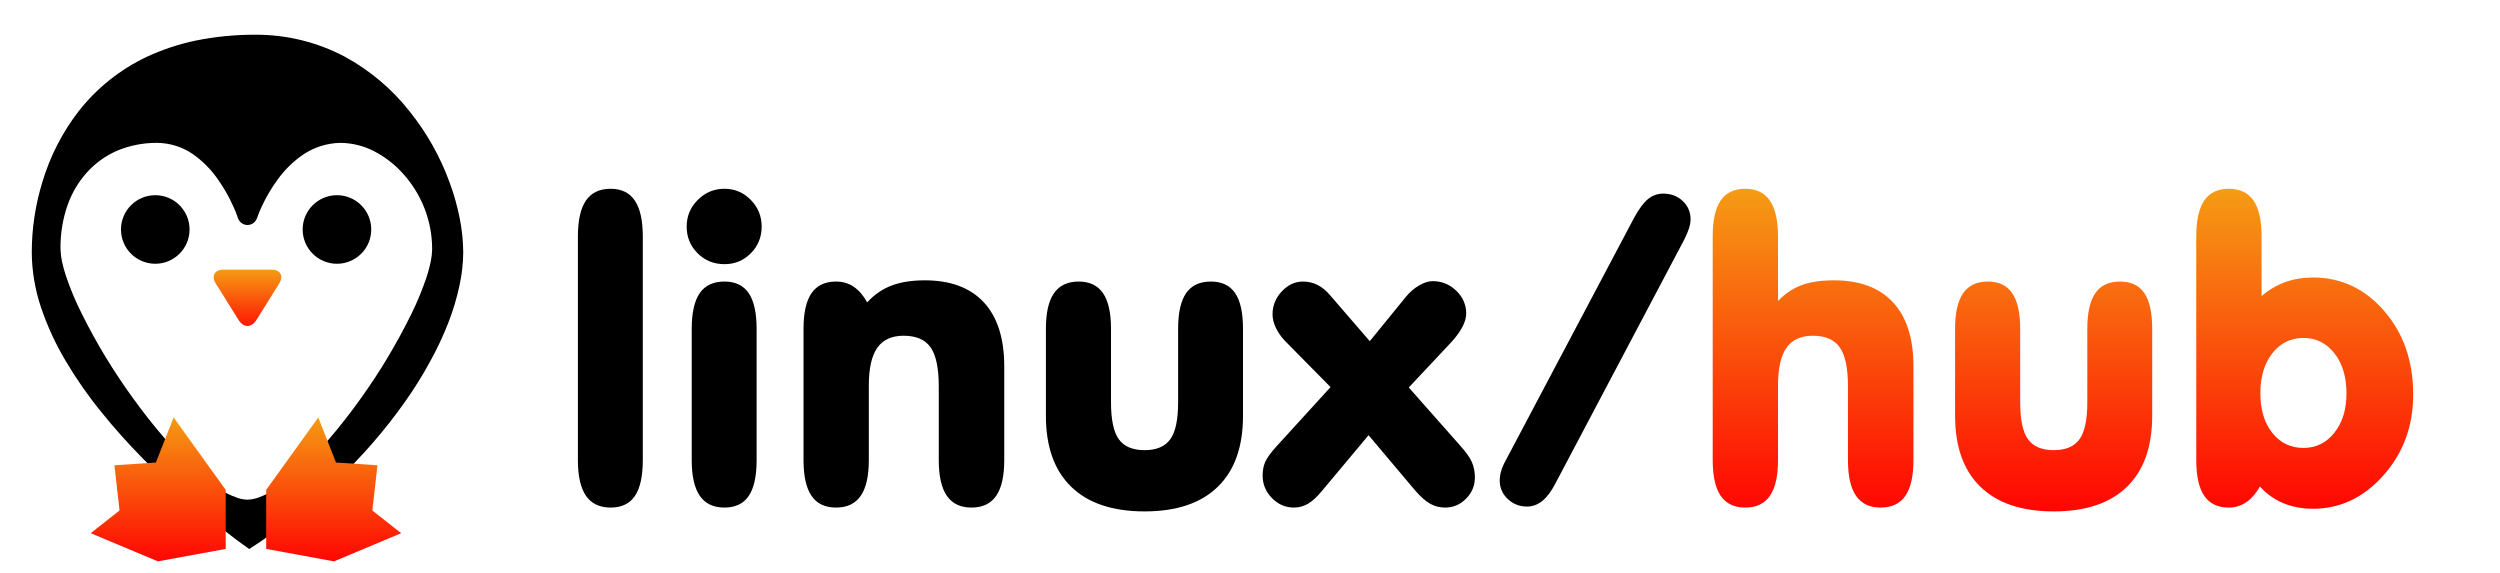
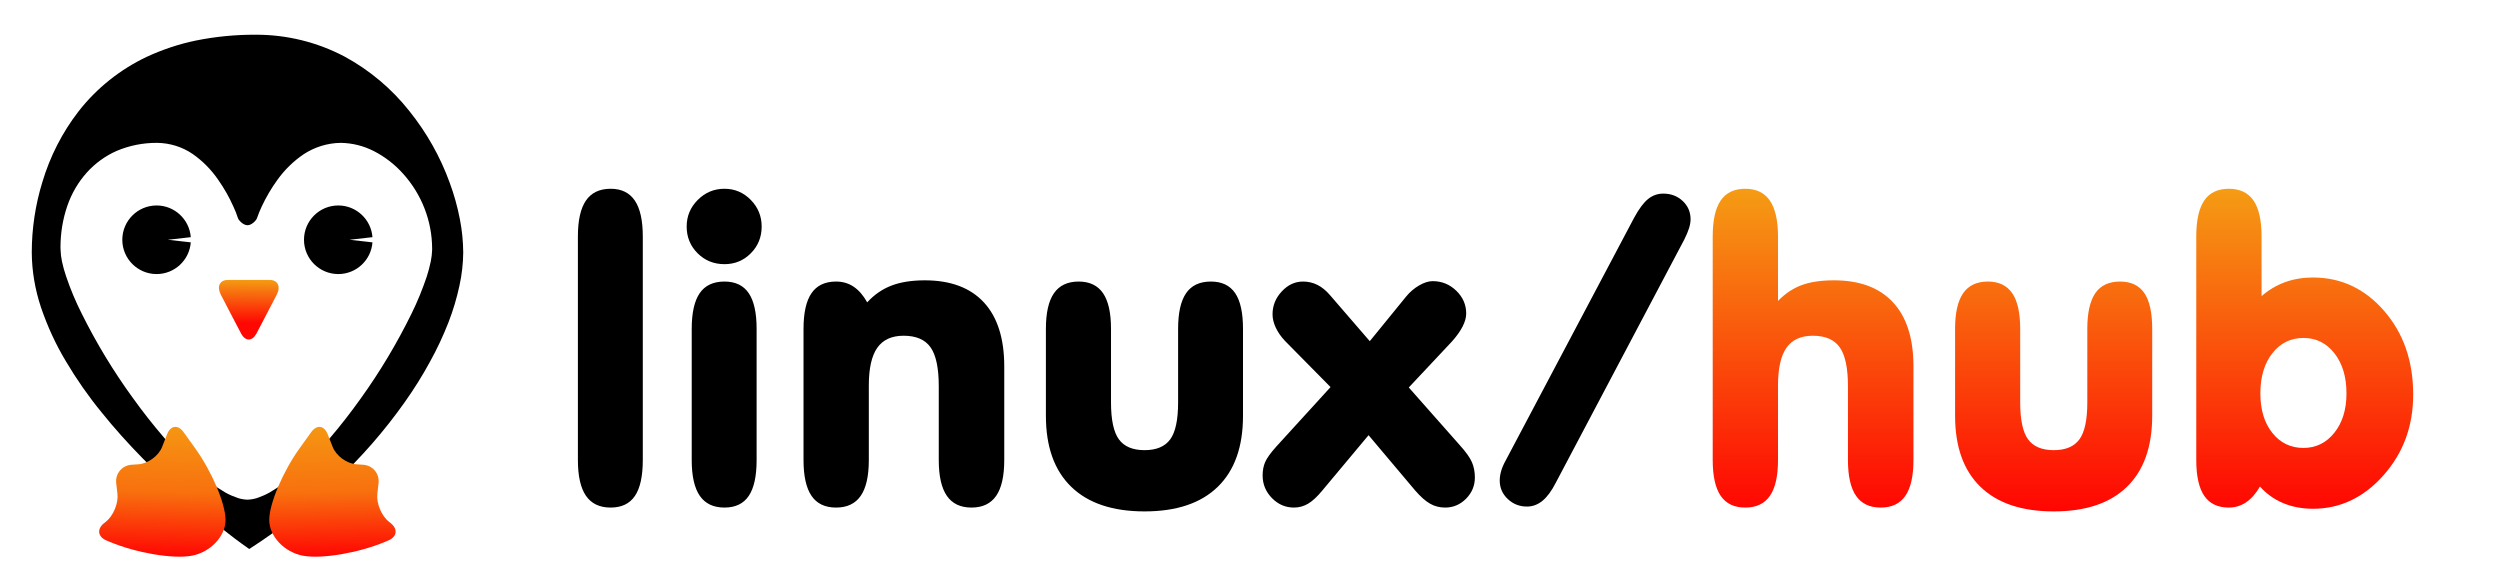
<svg xmlns="http://www.w3.org/2000/svg" style="isolation:isolate" viewBox="0 0 144 33" width="144pt" height="33pt">
  <defs>
-     <clipPath id="_clipPath_bNV2K1WJpV3sDfpmXWkmqU5LzFa1Y9yX">
+     <clipPath id="_clipPath_BE5l3eEuFONLFUWBThj4cuTDSp9uukBG">
      <rect width="144" height="33" />
    </clipPath>
  </defs>
-   <g clip-path="url(#_clipPath_bNV2K1WJpV3sDfpmXWkmqU5LzFa1Y9yX)">
-     <clipPath id="_clipPath_quBNebHqYr20wodVGQfYYqwx1B4jzhU0">
-       <rect x="1" y="1" width="144" height="33.333" transform="matrix(1,0,0,1,0,0)" fill="rgb(255,255,255)" />
-     </clipPath>
-     <g clip-path="url(#_clipPath_quBNebHqYr20wodVGQfYYqwx1B4jzhU0)">
+   <g clip-path="url(#_clipPath_BE5l3eEuFONLFUWBThj4cuTDSp9uukBG)">
+     <g>
+       <path d=" M 33.287 26.499 L 33.287 13.62 L 33.287 13.62 Q 33.287 12.223 33.753 11.548 L 33.753 11.548 L 33.753 11.548 Q 34.219 10.873 35.174 10.873 L 35.174 10.873 L 35.174 10.873 Q 36.105 10.873 36.566 11.554 L 36.566 11.554 L 36.566 11.554 Q 37.025 12.235 37.025 13.62 L 37.025 13.62 L 37.025 26.499 L 37.025 26.499 Q 37.025 27.896 36.571 28.566 L 36.571 28.566 L 36.571 28.566 Q 36.117 29.236 35.174 29.236 L 35.174 29.236 L 35.174 29.236 Q 34.219 29.236 33.753 28.56 L 33.753 28.56 L 33.753 28.56 Q 33.287 27.885 33.287 26.499 L 33.287 26.499 L 33.287 26.499 Z  M 39.552 13.05 L 39.552 13.05 L 39.552 13.05 Q 39.552 12.153 40.193 11.513 L 40.193 11.513 L 40.193 11.513 Q 40.833 10.873 41.73 10.873 L 41.73 10.873 L 41.73 10.873 Q 42.615 10.873 43.243 11.513 L 43.243 11.513 L 43.243 11.513 Q 43.872 12.153 43.872 13.05 L 43.872 13.05 L 43.872 13.05 Q 43.872 13.958 43.249 14.587 L 43.249 14.587 L 43.249 14.587 Q 42.626 15.216 41.73 15.216 L 41.73 15.216 L 41.73 15.216 Q 40.81 15.216 40.181 14.587 L 40.181 14.587 L 40.181 14.587 Q 39.552 13.958 39.552 13.05 Z  M 43.581 18.942 L 43.581 26.499 L 43.581 26.499 Q 43.581 27.896 43.127 28.566 L 43.127 28.566 L 43.127 28.566 Q 42.673 29.236 41.73 29.236 L 41.73 29.236 L 41.73 29.236 Q 40.775 29.236 40.309 28.56 L 40.309 28.56 L 40.309 28.56 Q 39.843 27.885 39.843 26.499 L 39.843 26.499 L 39.843 18.942 L 39.843 18.942 Q 39.843 17.556 40.303 16.887 L 40.303 16.887 L 40.303 16.887 Q 40.763 16.217 41.73 16.217 L 41.73 16.217 L 41.73 16.217 Q 42.673 16.217 43.127 16.887 L 43.127 16.887 L 43.127 16.887 Q 43.581 17.556 43.581 18.942 L 43.581 18.942 L 43.581 18.942 Z  M 46.283 26.499 L 46.283 26.499 L 46.283 18.942 L 46.283 18.942 Q 46.283 17.556 46.743 16.887 L 46.743 16.887 L 46.743 16.887 Q 47.203 16.217 48.157 16.217 L 48.157 16.217 L 48.157 16.217 Q 48.728 16.217 49.17 16.514 L 49.17 16.514 L 49.17 16.514 Q 49.613 16.811 49.951 17.416 L 49.951 17.416 L 49.951 17.416 Q 50.556 16.753 51.348 16.45 L 51.348 16.45 L 51.348 16.45 Q 52.14 16.147 53.269 16.147 L 53.269 16.147 L 53.269 16.147 Q 55.493 16.147 56.67 17.416 L 56.67 17.416 L 56.67 17.416 Q 57.845 18.686 57.845 21.108 L 57.845 21.108 L 57.845 26.499 L 57.845 26.499 Q 57.845 27.885 57.38 28.56 L 57.38 28.56 L 57.38 28.56 Q 56.914 29.236 55.959 29.236 L 55.959 29.236 L 55.959 29.236 Q 55.004 29.236 54.539 28.56 L 54.539 28.56 L 54.539 28.56 Q 54.073 27.885 54.073 26.499 L 54.073 26.499 L 54.073 22.249 L 54.073 22.249 Q 54.073 20.677 53.601 20.008 L 53.601 20.008 L 53.601 20.008 Q 53.13 19.338 52.047 19.338 L 52.047 19.338 L 52.047 19.338 Q 51.022 19.338 50.533 20.03 L 50.533 20.03 L 50.533 20.03 Q 50.044 20.724 50.044 22.203 L 50.044 22.203 L 50.044 26.499 L 50.044 26.499 Q 50.044 27.885 49.578 28.56 L 49.578 28.56 L 49.578 28.56 Q 49.112 29.236 48.157 29.236 L 48.157 29.236 L 48.157 29.236 Q 47.203 29.236 46.743 28.56 L 46.743 28.56 L 46.743 28.56 Q 46.283 27.885 46.283 26.499 Z  M 60.244 23.949 L 60.244 23.949 L 60.244 18.942 L 60.244 18.942 Q 60.244 17.556 60.71 16.887 L 60.71 16.887 L 60.71 16.887 Q 61.176 16.217 62.131 16.217 L 62.131 16.217 L 62.131 16.217 Q 63.074 16.217 63.534 16.887 L 63.534 16.887 L 63.534 16.887 Q 63.994 17.556 63.994 18.942 L 63.994 18.942 L 63.994 23.18 L 63.994 23.18 Q 63.994 24.683 64.448 25.306 L 64.448 25.306 L 64.448 25.306 Q 64.902 25.929 65.927 25.929 L 65.927 25.929 L 65.927 25.929 Q 66.951 25.929 67.405 25.306 L 67.405 25.306 L 67.405 25.306 Q 67.859 24.683 67.859 23.18 L 67.859 23.18 L 67.859 18.942 L 67.859 18.942 Q 67.859 17.556 68.32 16.887 L 68.32 16.887 L 68.32 16.887 Q 68.779 16.217 69.746 16.217 L 69.746 16.217 L 69.746 16.217 Q 70.689 16.217 71.143 16.881 L 71.143 16.881 L 71.143 16.881 Q 71.597 17.545 71.597 18.942 L 71.597 18.942 L 71.597 23.949 L 71.597 23.949 Q 71.597 26.627 70.142 28.042 L 70.142 28.042 L 70.142 28.042 Q 68.686 29.457 65.927 29.457 L 65.927 29.457 L 65.927 29.457 Q 63.167 29.457 61.706 28.042 L 61.706 28.042 L 61.706 28.042 Q 60.244 26.627 60.244 23.949 Z  M 81.518 28.257 L 78.829 25.067 L 76.162 28.257 L 76.162 28.257 Q 75.731 28.782 75.353 29.009 L 75.353 29.009 L 75.353 29.009 Q 74.974 29.236 74.532 29.236 L 74.532 29.236 L 74.532 29.236 Q 73.798 29.236 73.263 28.688 L 73.263 28.688 L 73.263 28.688 Q 72.727 28.141 72.727 27.384 L 72.727 27.384 L 72.727 27.384 Q 72.727 26.953 72.873 26.616 L 72.873 26.616 L 72.873 26.616 Q 73.018 26.278 73.507 25.731 L 73.507 25.731 L 76.64 22.296 L 74.008 19.629 L 74.008 19.629 Q 73.67 19.268 73.484 18.872 L 73.484 18.872 L 73.484 18.872 Q 73.298 18.476 73.298 18.104 L 73.298 18.104 L 73.298 18.104 Q 73.298 17.358 73.828 16.788 L 73.828 16.788 L 73.828 16.788 Q 74.357 16.217 75.056 16.217 L 75.056 16.217 L 75.056 16.217 Q 75.498 16.217 75.883 16.409 L 75.883 16.409 L 75.883 16.409 Q 76.267 16.601 76.616 17.009 L 76.616 17.009 L 78.899 19.652 L 80.995 17.079 L 80.995 17.079 Q 81.321 16.683 81.745 16.439 L 81.745 16.439 L 81.745 16.439 Q 82.17 16.194 82.52 16.194 L 82.52 16.194 L 82.52 16.194 Q 83.312 16.194 83.882 16.747 L 83.882 16.747 L 83.882 16.747 Q 84.453 17.3 84.453 18.057 L 84.453 18.057 L 84.453 18.057 Q 84.453 18.406 84.243 18.814 L 84.243 18.814 L 84.243 18.814 Q 84.034 19.222 83.626 19.676 L 83.626 19.676 L 81.146 22.319 L 84.08 25.638 L 84.08 25.638 Q 84.616 26.231 84.785 26.627 L 84.785 26.627 L 84.785 26.627 Q 84.953 27.023 84.953 27.501 L 84.953 27.501 L 84.953 27.501 Q 84.953 28.211 84.447 28.723 L 84.447 28.723 L 84.447 28.723 Q 83.94 29.236 83.242 29.236 L 83.242 29.236 L 83.242 29.236 Q 82.764 29.236 82.375 29.014 L 82.375 29.014 L 82.375 29.014 Q 81.984 28.793 81.518 28.257 L 81.518 28.257 L 81.518 28.257 Z " fill="rgb(0,0,0)" />
+       <linearGradient id="_lgradient_20" x1="0.5" y1="0" x2="0.5" y2="1" gradientTransform="matrix(40.348,0,0,18.584,98.652,10.873)" gradientUnits="userSpaceOnUse">
+         <stop offset="0%" stop-opacity="1" style="stop-color:rgb(245,156,20)" />
+         <stop offset="100%" stop-opacity="1" style="stop-color:rgb(255,5,2)" />
+         <stop offset="100%" stop-opacity="1" style="stop-color:rgb(0,0,0)" />
+       </linearGradient>
+       <path d=" M 102.413 13.62 L 102.413 17.335 L 102.413 17.335 Q 103.019 16.706 103.764 16.427 L 103.764 16.427 L 103.764 16.427 Q 104.509 16.147 105.638 16.147 L 105.638 16.147 L 105.638 16.147 Q 107.863 16.147 109.039 17.416 L 109.039 17.416 L 109.039 17.416 Q 110.215 18.686 110.215 21.108 L 110.215 21.108 L 110.215 26.499 L 110.215 26.499 Q 110.215 27.885 109.749 28.56 L 109.749 28.56 L 109.749 28.56 Q 109.283 29.236 108.329 29.236 L 108.329 29.236 L 108.329 29.236 Q 107.374 29.236 106.908 28.56 L 106.908 28.56 L 106.908 28.56 Q 106.442 27.885 106.442 26.499 L 106.442 26.499 L 106.442 22.249 L 106.442 22.249 Q 106.442 20.677 105.97 20.008 L 105.97 20.008 L 105.97 20.008 Q 105.499 19.338 104.416 19.338 L 104.416 19.338 L 104.416 19.338 Q 103.392 19.338 102.902 20.03 L 102.902 20.03 L 102.902 20.03 Q 102.413 20.724 102.413 22.203 L 102.413 22.203 L 102.413 26.499 L 102.413 26.499 Q 102.413 27.885 101.947 28.56 L 101.947 28.56 L 101.947 28.56 Q 101.482 29.236 100.527 29.236 L 100.527 29.236 L 100.527 29.236 Q 99.572 29.236 99.112 28.56 L 99.112 28.56 L 99.112 28.56 Q 98.652 27.885 98.652 26.499 L 98.652 26.499 L 98.652 13.62 L 98.652 13.62 Q 98.652 12.223 99.112 11.548 L 99.112 11.548 L 99.112 11.548 Q 99.572 10.873 100.527 10.873 L 100.527 10.873 L 100.527 10.873 Q 101.482 10.873 101.947 11.559 L 101.947 11.559 L 101.947 11.559 Q 102.413 12.247 102.413 13.62 L 102.413 13.62 L 102.413 13.62 Z  M 112.613 23.949 L 112.613 23.949 L 112.613 18.942 L 112.613 18.942 Q 112.613 17.556 113.079 16.887 L 113.079 16.887 L 113.079 16.887 Q 113.545 16.217 114.5 16.217 L 114.5 16.217 L 114.5 16.217 Q 115.443 16.217 115.903 16.887 L 115.903 16.887 L 115.903 16.887 Q 116.363 17.556 116.363 18.942 L 116.363 18.942 L 116.363 23.18 L 116.363 23.18 Q 116.363 24.683 116.817 25.306 L 116.817 25.306 L 116.817 25.306 Q 117.271 25.929 118.296 25.929 L 118.296 25.929 L 118.296 25.929 Q 119.321 25.929 119.775 25.306 L 119.775 25.306 L 119.775 25.306 Q 120.229 24.683 120.229 23.18 L 120.229 23.18 L 120.229 18.942 L 120.229 18.942 Q 120.229 17.556 120.689 16.887 L 120.689 16.887 L 120.689 16.887 Q 121.149 16.217 122.115 16.217 L 122.115 16.217 L 122.115 16.217 Q 123.059 16.217 123.513 16.881 L 123.513 16.881 L 123.513 16.881 Q 123.967 17.545 123.967 18.942 L 123.967 18.942 L 123.967 23.949 L 123.967 23.949 Q 123.967 26.627 122.511 28.042 L 122.511 28.042 L 122.511 28.042 Q 121.056 29.457 118.296 29.457 L 118.296 29.457 L 118.296 29.457 Q 115.536 29.457 114.075 28.042 L 114.075 28.042 L 114.075 28.042 Q 112.613 26.627 112.613 23.949 Z  M 130.197 22.657 L 130.197 22.657 L 130.197 22.657 Q 130.197 24.077 130.889 24.939 L 130.889 24.939 L 130.889 24.939 Q 131.582 25.801 132.677 25.801 L 132.677 25.801 L 132.677 25.801 Q 133.76 25.801 134.458 24.927 L 134.458 24.927 L 134.458 24.927 Q 135.157 24.054 135.157 22.657 L 135.157 22.657 L 135.157 22.657 Q 135.157 21.236 134.464 20.351 L 134.464 20.351 L 134.464 20.351 Q 133.772 19.466 132.677 19.466 L 132.677 19.466 L 132.677 19.466 Q 131.582 19.466 130.889 20.345 L 130.889 20.345 L 130.889 20.345 Q 130.197 21.224 130.197 22.657 Z  M 130.266 13.62 L 130.266 17.056 L 130.266 17.056 Q 130.884 16.52 131.623 16.252 L 131.623 16.252 L 131.623 16.252 Q 132.363 15.984 133.224 15.984 L 133.224 15.984 L 133.224 15.984 Q 135.658 15.984 137.329 17.911 L 137.329 17.911 L 137.329 17.911 Q 139 19.839 139 22.726 L 139 22.726 L 139 22.726 Q 139 25.451 137.288 27.378 L 137.288 27.378 L 137.288 27.378 Q 135.576 29.305 133.224 29.305 L 133.224 29.305 L 133.224 29.305 Q 132.293 29.305 131.512 28.98 L 131.512 28.98 L 131.512 28.98 Q 130.732 28.653 130.173 28.025 L 130.173 28.025 L 130.173 28.025 Q 129.824 28.63 129.376 28.933 L 129.376 28.933 L 129.376 28.933 Q 128.928 29.236 128.38 29.236 L 128.38 29.236 L 128.38 29.236 Q 127.425 29.236 126.965 28.56 L 126.965 28.56 L 126.965 28.56 Q 126.505 27.885 126.505 26.499 L 126.505 26.499 L 126.505 13.62 L 126.505 13.62 Q 126.505 12.223 126.965 11.548 L 126.965 11.548 L 126.965 11.548 Q 127.425 10.873 128.38 10.873 L 128.38 10.873 L 128.38 10.873 Q 129.335 10.873 129.801 11.548 L 129.801 11.548 L 129.801 11.548 Q 130.266 12.223 130.266 13.62 L 130.266 13.62 L 130.266 13.62 Z " fill="url(#_lgradient_20)" />
+       <path d=" M 97.016 13.795 L 89.621 27.791 L 89.621 27.791 Q 89.261 28.502 88.853 28.84 L 88.853 28.84 L 88.853 28.84 Q 88.446 29.178 87.956 29.178 L 87.956 29.178 L 87.956 29.178 Q 87.304 29.178 86.845 28.741 L 86.845 28.741 L 86.845 28.741 Q 86.384 28.304 86.384 27.675 L 86.384 27.675 L 86.384 27.675 Q 86.384 27.419 86.466 27.134 L 86.466 27.134 L 86.466 27.134 Q 86.547 26.849 86.722 26.534 L 86.722 26.534 L 94.128 12.538 L 94.128 12.538 Q 94.547 11.769 94.931 11.461 L 94.931 11.461 L 94.931 11.461 Q 95.316 11.152 95.805 11.152 L 95.805 11.152 L 95.805 11.152 Q 96.469 11.152 96.923 11.577 L 96.923 11.577 L 96.923 11.577 Q 97.377 12.002 97.377 12.631 L 97.377 12.631 L 97.377 12.631 Q 97.377 12.864 97.289 13.143 L 97.289 13.143 L 97.289 13.143 Q 97.202 13.422 97.016 13.795 L 97.016 13.795 L 97.016 13.795 Z " fill="rgb(0,0,0)" />
+     </g>
+     <g>
+       <path d=" M 14.724 2 C 16.51 1.994 18.266 2.425 19.845 3.257 C 21.297 4.044 22.572 5.118 23.594 6.415 C 24.581 7.649 25.362 9.033 25.901 10.52 C 26.154 11.203 26.349 11.903 26.487 12.615 C 26.613 13.246 26.676 13.895 26.682 14.544 C 26.676 15.187 26.602 15.83 26.464 16.456 C 26.309 17.179 26.096 17.891 25.827 18.58 C 25.523 19.355 25.172 20.107 24.77 20.83 C 24.334 21.634 23.852 22.403 23.324 23.149 C 22.152 24.809 20.815 26.341 19.334 27.73 C 17.801 29.177 16.13 30.48 14.357 31.623 C 13.771 31.215 13.209 30.79 12.652 30.343 C 11.09 29.12 9.603 27.799 8.203 26.387 C 7.376 25.543 6.584 24.665 5.843 23.741 C 5.086 22.816 4.402 21.835 3.794 20.807 C 3.203 19.825 2.726 18.78 2.358 17.696 C 2.02 16.679 1.836 15.617 1.83 14.544 C 1.83 13.166 2.037 11.8 2.439 10.491 C 2.881 9.01 3.587 7.626 4.529 6.409 C 5.574 5.072 6.922 3.998 8.461 3.269 C 9.357 2.856 10.298 2.54 11.263 2.339 C 12.399 2.109 13.559 1.994 14.724 2 Z  M 13.708 12.569 C 13.748 12.684 14.001 12.971 14.253 12.973 C 14.506 12.974 14.759 12.69 14.799 12.575 C 14.879 12.345 14.971 12.115 15.074 11.897 C 15.327 11.358 15.625 10.847 15.975 10.365 C 16.389 9.785 16.9 9.285 17.491 8.884 C 18.123 8.47 18.858 8.241 19.615 8.229 L 19.638 8.229 C 20.299 8.241 20.941 8.401 21.527 8.7 C 22.17 9.027 22.744 9.475 23.226 10.014 C 24.288 11.197 24.885 12.724 24.891 14.314 L 24.891 14.395 C 24.885 14.619 24.856 14.848 24.811 15.066 C 24.748 15.359 24.673 15.652 24.581 15.933 C 24.334 16.662 24.047 17.374 23.708 18.057 C 22.87 19.768 21.894 21.398 20.786 22.943 C 20.224 23.729 19.632 24.499 19.001 25.233 C 18.438 25.899 17.836 26.53 17.193 27.122 C 16.688 27.598 16.13 28.018 15.528 28.368 C 15.304 28.494 15.063 28.597 14.816 28.683 C 14.638 28.741 14.449 28.775 14.253 28.781 C 14.064 28.775 13.869 28.741 13.691 28.683 C 13.444 28.597 13.203 28.494 12.979 28.368 C 12.371 28.012 11.808 27.598 11.297 27.116 C 10.648 26.525 10.034 25.899 9.465 25.227 C 8.834 24.493 8.231 23.729 7.663 22.937 C 6.538 21.393 5.55 19.762 4.701 18.052 C 4.356 17.369 4.058 16.657 3.811 15.927 C 3.713 15.646 3.633 15.353 3.57 15.061 C 3.524 14.843 3.495 14.619 3.489 14.395 L 3.484 14.246 C 3.484 13.425 3.616 12.609 3.886 11.835 C 4.127 11.14 4.506 10.491 4.999 9.94 C 5.481 9.406 6.073 8.975 6.727 8.689 C 7.462 8.379 8.249 8.224 9.041 8.229 C 9.047 8.229 9.047 8.229 9.047 8.229 L 9.064 8.229 C 9.793 8.241 10.499 8.459 11.102 8.872 C 11.676 9.274 12.169 9.774 12.566 10.353 C 12.904 10.835 13.197 11.346 13.438 11.886 C 13.542 12.11 13.634 12.334 13.708 12.569 Z " fill-rule="evenodd" fill="rgb(0,0,0)" />
+       <linearGradient id="_lgradient_21" x1="0.5" y1="0" x2="0.495" y2="0.733" gradientTransform="matrix(3.437,0,0,3.431,12.611,16.125)" gradientUnits="userSpaceOnUse">
+         <stop offset="0%" stop-opacity="1" style="stop-color:rgb(245,155,19)" />
+         <stop offset="98.261%" stop-opacity="1" style="stop-color:rgb(255,8,3)" />
+       </linearGradient>
+       <path d=" M 13.883 19.203 L 13.302 18.092 L 12.723 16.98 C 12.475 16.509 12.653 16.125 13.117 16.125 L 14.33 16.125 L 15.542 16.125 C 16.007 16.125 16.184 16.509 15.937 16.98 L 15.357 18.092 L 14.777 19.203 C 14.53 19.674 14.129 19.674 13.883 19.203 Z " fill="url(#_lgradient_21)" />
+       <path d=" M 21.454 13.96 C 21.378 14.98 20.525 15.786 19.485 15.786 C 18.395 15.786 17.51 14.901 17.51 13.811 C 17.51 12.721 18.395 11.835 19.485 11.835 C 20.524 11.835 21.377 12.641 21.454 13.661 L 21.149 13.696 L 20.134 13.811 L 21.149 13.925 L 21.454 13.96 Z " fill="rgb(0,0,0)" />
+       <path d=" M 10.989 13.96 C 10.913 14.98 10.06 15.786 9.02 15.786 C 7.93 15.786 7.045 14.901 7.045 13.811 C 7.045 12.721 7.93 11.835 9.02 11.835 C 10.059 11.835 10.912 12.641 10.989 13.661 L 10.684 13.696 L 9.669 13.811 L 10.684 13.925 L 10.989 13.96 Z " fill="rgb(0,0,0)" />
      <g>
-         <g>
-           <path d=" M 14.724 2 C 16.51 1.994 18.266 2.425 19.845 3.257 C 21.297 4.044 22.572 5.118 23.594 6.415 C 24.581 7.649 25.362 9.033 25.901 10.52 C 26.154 11.203 26.349 11.903 26.487 12.615 C 26.613 13.246 26.676 13.895 26.682 14.544 C 26.676 15.187 26.602 15.83 26.464 16.456 C 26.309 17.179 26.096 17.891 25.827 18.58 C 25.523 19.355 25.172 20.107 24.77 20.83 C 24.334 21.634 23.852 22.403 23.324 23.149 C 22.152 24.809 20.815 26.341 19.334 27.73 C 17.801 29.177 16.13 30.48 14.357 31.623 C 13.771 31.215 13.209 30.79 12.652 30.343 C 11.09 29.12 9.603 27.799 8.203 26.387 C 7.376 25.543 6.584 24.665 5.843 23.741 C 5.086 22.816 4.402 21.835 3.794 20.807 C 3.203 19.825 2.726 18.78 2.358 17.696 C 2.02 16.679 1.836 15.617 1.83 14.544 C 1.83 13.166 2.037 11.8 2.439 10.491 C 2.881 9.01 3.587 7.626 4.529 6.409 C 5.574 5.072 6.922 3.998 8.461 3.269 C 9.357 2.856 10.298 2.54 11.263 2.339 C 12.399 2.109 13.559 1.994 14.724 2 Z  M 13.708 12.569 C 13.789 12.799 14.007 12.96 14.253 12.96 C 14.494 12.96 14.718 12.805 14.799 12.575 C 14.879 12.345 14.971 12.115 15.074 11.897 C 15.327 11.358 15.625 10.847 15.975 10.365 C 16.389 9.785 16.9 9.285 17.491 8.884 C 18.123 8.47 18.858 8.241 19.615 8.229 L 19.638 8.229 C 20.299 8.241 20.941 8.401 21.527 8.7 C 22.17 9.027 22.744 9.475 23.226 10.014 C 24.288 11.197 24.885 12.724 24.891 14.314 L 24.891 14.395 C 24.885 14.619 24.856 14.848 24.811 15.066 C 24.748 15.359 24.673 15.652 24.581 15.933 C 24.334 16.662 24.047 17.374 23.708 18.057 C 22.87 19.768 21.894 21.398 20.786 22.943 C 20.224 23.729 19.632 24.499 19.001 25.233 C 18.438 25.899 17.836 26.53 17.193 27.122 C 16.688 27.598 16.13 28.018 15.528 28.368 C 15.304 28.494 15.063 28.597 14.816 28.683 C 14.638 28.741 14.449 28.775 14.253 28.781 C 14.064 28.775 13.869 28.741 13.691 28.683 C 13.444 28.597 13.203 28.494 12.979 28.368 C 12.371 28.012 11.808 27.598 11.297 27.116 C 10.648 26.525 10.034 25.899 9.465 25.227 C 8.834 24.493 8.231 23.729 7.663 22.937 C 6.538 21.393 5.55 19.762 4.701 18.052 C 4.356 17.369 4.058 16.657 3.811 15.927 C 3.713 15.646 3.633 15.353 3.57 15.061 C 3.524 14.843 3.495 14.619 3.489 14.395 L 3.484 14.246 C 3.484 13.425 3.616 12.609 3.886 11.835 C 4.127 11.14 4.506 10.491 4.999 9.94 C 5.481 9.406 6.073 8.975 6.727 8.689 C 7.462 8.379 8.249 8.224 9.041 8.229 C 9.047 8.229 9.047 8.229 9.047 8.229 L 9.064 8.229 C 9.793 8.241 10.499 8.459 11.102 8.872 C 11.676 9.274 12.169 9.774 12.566 10.353 C 12.904 10.835 13.197 11.346 13.438 11.886 C 13.542 12.11 13.634 12.334 13.708 12.569 Z " fill-rule="evenodd" fill="rgb(0,0,0)" />
-           <linearGradient id="_lgradient_0" x1="0.5" y1="0" x2="0.5" y2="1.146" gradientTransform="matrix(3.896,0,0,3.245,12.308,15.53)" gradientUnits="userSpaceOnUse">
-             <stop offset="0%" stop-opacity="1" style="stop-color:rgb(245,155,19)" />
-             <stop offset="98.261%" stop-opacity="1" style="stop-color:rgb(255,8,3)" />
-           </linearGradient>
-           <path d=" M 13.75 18.441 L 13.092 17.39 L 12.435 16.339 C 12.155 15.893 12.356 15.53 12.882 15.53 L 14.256 15.53 L 15.63 15.53 C 16.157 15.53 16.357 15.893 16.078 16.339 L 15.42 17.39 L 14.763 18.441 C 14.483 18.887 14.029 18.887 13.75 18.441 Z " fill="url(#_lgradient_0)" />
-           <path d=" M 6.968 13.218 C 6.968 12.128 7.853 11.243 8.944 11.243 C 10.034 11.243 10.919 12.128 10.919 13.218 C 10.919 14.308 10.034 15.193 8.944 15.193 C 7.853 15.193 6.968 14.308 6.968 13.218 Z " fill="rgb(0,0,0)" />
-           <path d=" M 17.433 13.218 C 17.433 12.128 18.319 11.243 19.409 11.243 C 20.499 11.243 21.384 12.128 21.384 13.218 C 21.384 14.308 20.499 15.193 19.409 15.193 C 18.319 15.193 17.433 14.308 17.433 13.218 Z " fill="rgb(0,0,0)" />
-           <g>
-             <linearGradient id="_lgradient_1" x1="0.5" y1="0" x2="0.5" y2="1" gradientTransform="matrix(7.776,0,0,8.289,15.332,24.045)" gradientUnits="userSpaceOnUse">
-               <stop offset="0%" stop-opacity="1" style="stop-color:rgb(245,155,19)" />
-               <stop offset="98.261%" stop-opacity="1" style="stop-color:rgb(255,8,3)" />
-             </linearGradient>
-             <path d=" M 18.333 24.045 L 19.353 26.641 L 21.742 26.801 L 21.446 29.403 L 23.108 30.712 L 19.239 32.334 L 15.332 31.617 L 15.332 28.218 L 18.333 24.045 Z " fill-rule="evenodd" fill="url(#_lgradient_1)" />
-             <linearGradient id="_lgradient_2" x1="0.5" y1="0" x2="0.5" y2="1" gradientTransform="matrix(7.776,0,0,8.289,5.224,24.045)" gradientUnits="userSpaceOnUse">
-               <stop offset="0%" stop-opacity="1" style="stop-color:rgb(245,155,19)" />
-               <stop offset="98.261%" stop-opacity="1" style="stop-color:rgb(255,8,3)" />
-             </linearGradient>
-             <path d=" M 10.001 24.045 L 8.979 26.641 L 6.59 26.801 L 6.887 29.403 L 5.224 30.712 L 9.094 32.334 L 13 31.617 L 13 28.218 L 10.001 24.045 Z " fill-rule="evenodd" fill="url(#_lgradient_2)" />
-           </g>
-         </g>
-         <path d=" M 33.287 26.499 L 33.287 13.62 L 33.287 13.62 Q 33.287 12.223 33.753 11.548 L 33.753 11.548 L 33.753 11.548 Q 34.219 10.873 35.174 10.873 L 35.174 10.873 L 35.174 10.873 Q 36.105 10.873 36.566 11.554 L 36.566 11.554 L 36.566 11.554 Q 37.025 12.235 37.025 13.62 L 37.025 13.62 L 37.025 26.499 L 37.025 26.499 Q 37.025 27.896 36.571 28.566 L 36.571 28.566 L 36.571 28.566 Q 36.117 29.236 35.174 29.236 L 35.174 29.236 L 35.174 29.236 Q 34.219 29.236 33.753 28.56 L 33.753 28.56 L 33.753 28.56 Q 33.287 27.885 33.287 26.499 L 33.287 26.499 Z  M 39.552 13.05 L 39.552 13.05 L 39.552 13.05 Q 39.552 12.153 40.193 11.513 L 40.193 11.513 L 40.193 11.513 Q 40.833 10.873 41.73 10.873 L 41.73 10.873 L 41.73 10.873 Q 42.615 10.873 43.243 11.513 L 43.243 11.513 L 43.243 11.513 Q 43.872 12.153 43.872 13.05 L 43.872 13.05 L 43.872 13.05 Q 43.872 13.958 43.249 14.587 L 43.249 14.587 L 43.249 14.587 Q 42.626 15.216 41.73 15.216 L 41.73 15.216 L 41.73 15.216 Q 40.81 15.216 40.181 14.587 L 40.181 14.587 L 40.181 14.587 Q 39.552 13.958 39.552 13.05 Z  M 43.581 18.942 L 43.581 26.499 L 43.581 26.499 Q 43.581 27.896 43.127 28.566 L 43.127 28.566 L 43.127 28.566 Q 42.673 29.236 41.73 29.236 L 41.73 29.236 L 41.73 29.236 Q 40.775 29.236 40.309 28.56 L 40.309 28.56 L 40.309 28.56 Q 39.843 27.885 39.843 26.499 L 39.843 26.499 L 39.843 18.942 L 39.843 18.942 Q 39.843 17.556 40.303 16.887 L 40.303 16.887 L 40.303 16.887 Q 40.763 16.217 41.73 16.217 L 41.73 16.217 L 41.73 16.217 Q 42.673 16.217 43.127 16.887 L 43.127 16.887 L 43.127 16.887 Q 43.581 17.556 43.581 18.942 L 43.581 18.942 Z  M 46.283 26.499 L 46.283 26.499 L 46.283 18.942 L 46.283 18.942 Q 46.283 17.556 46.743 16.887 L 46.743 16.887 L 46.743 16.887 Q 47.203 16.217 48.157 16.217 L 48.157 16.217 L 48.157 16.217 Q 48.728 16.217 49.17 16.514 L 49.17 16.514 L 49.17 16.514 Q 49.613 16.811 49.951 17.416 L 49.951 17.416 L 49.951 17.416 Q 50.556 16.753 51.348 16.45 L 51.348 16.45 L 51.348 16.45 Q 52.14 16.147 53.269 16.147 L 53.269 16.147 L 53.269 16.147 Q 55.493 16.147 56.67 17.416 L 56.67 17.416 L 56.67 17.416 Q 57.845 18.686 57.845 21.108 L 57.845 21.108 L 57.845 26.499 L 57.845 26.499 Q 57.845 27.885 57.38 28.56 L 57.38 28.56 L 57.38 28.56 Q 56.914 29.236 55.959 29.236 L 55.959 29.236 L 55.959 29.236 Q 55.004 29.236 54.539 28.56 L 54.539 28.56 L 54.539 28.56 Q 54.073 27.885 54.073 26.499 L 54.073 26.499 L 54.073 22.249 L 54.073 22.249 Q 54.073 20.677 53.601 20.008 L 53.601 20.008 L 53.601 20.008 Q 53.13 19.338 52.047 19.338 L 52.047 19.338 L 52.047 19.338 Q 51.022 19.338 50.533 20.03 L 50.533 20.03 L 50.533 20.03 Q 50.044 20.724 50.044 22.203 L 50.044 22.203 L 50.044 26.499 L 50.044 26.499 Q 50.044 27.885 49.578 28.56 L 49.578 28.56 L 49.578 28.56 Q 49.112 29.236 48.157 29.236 L 48.157 29.236 L 48.157 29.236 Q 47.203 29.236 46.743 28.56 L 46.743 28.56 L 46.743 28.56 Q 46.283 27.885 46.283 26.499 Z  M 60.244 23.949 L 60.244 23.949 L 60.244 18.942 L 60.244 18.942 Q 60.244 17.556 60.71 16.887 L 60.71 16.887 L 60.71 16.887 Q 61.176 16.217 62.131 16.217 L 62.131 16.217 L 62.131 16.217 Q 63.074 16.217 63.534 16.887 L 63.534 16.887 L 63.534 16.887 Q 63.994 17.556 63.994 18.942 L 63.994 18.942 L 63.994 23.18 L 63.994 23.18 Q 63.994 24.683 64.448 25.306 L 64.448 25.306 L 64.448 25.306 Q 64.902 25.929 65.927 25.929 L 65.927 25.929 L 65.927 25.929 Q 66.951 25.929 67.405 25.306 L 67.405 25.306 L 67.405 25.306 Q 67.859 24.683 67.859 23.18 L 67.859 23.18 L 67.859 18.942 L 67.859 18.942 Q 67.859 17.556 68.32 16.887 L 68.32 16.887 L 68.32 16.887 Q 68.779 16.217 69.746 16.217 L 69.746 16.217 L 69.746 16.217 Q 70.689 16.217 71.143 16.881 L 71.143 16.881 L 71.143 16.881 Q 71.597 17.545 71.597 18.942 L 71.597 18.942 L 71.597 23.949 L 71.597 23.949 Q 71.597 26.627 70.142 28.042 L 70.142 28.042 L 70.142 28.042 Q 68.686 29.457 65.927 29.457 L 65.927 29.457 L 65.927 29.457 Q 63.167 29.457 61.706 28.042 L 61.706 28.042 L 61.706 28.042 Q 60.244 26.627 60.244 23.949 Z  M 81.518 28.257 L 78.829 25.067 L 76.162 28.257 L 76.162 28.257 Q 75.731 28.782 75.353 29.009 L 75.353 29.009 L 75.353 29.009 Q 74.974 29.236 74.532 29.236 L 74.532 29.236 L 74.532 29.236 Q 73.798 29.236 73.263 28.688 L 73.263 28.688 L 73.263 28.688 Q 72.727 28.141 72.727 27.384 L 72.727 27.384 L 72.727 27.384 Q 72.727 26.953 72.873 26.616 L 72.873 26.616 L 72.873 26.616 Q 73.018 26.278 73.507 25.731 L 73.507 25.731 L 76.64 22.296 L 74.008 19.629 L 74.008 19.629 Q 73.67 19.268 73.484 18.872 L 73.484 18.872 L 73.484 18.872 Q 73.298 18.476 73.298 18.104 L 73.298 18.104 L 73.298 18.104 Q 73.298 17.358 73.828 16.788 L 73.828 16.788 L 73.828 16.788 Q 74.357 16.217 75.056 16.217 L 75.056 16.217 L 75.056 16.217 Q 75.498 16.217 75.883 16.409 L 75.883 16.409 L 75.883 16.409 Q 76.267 16.601 76.616 17.009 L 76.616 17.009 L 78.899 19.652 L 80.995 17.079 L 80.995 17.079 Q 81.321 16.683 81.745 16.439 L 81.745 16.439 L 81.745 16.439 Q 82.17 16.194 82.52 16.194 L 82.52 16.194 L 82.52 16.194 Q 83.312 16.194 83.882 16.747 L 83.882 16.747 L 83.882 16.747 Q 84.453 17.3 84.453 18.057 L 84.453 18.057 L 84.453 18.057 Q 84.453 18.406 84.243 18.814 L 84.243 18.814 L 84.243 18.814 Q 84.034 19.222 83.626 19.676 L 83.626 19.676 L 81.146 22.319 L 84.08 25.638 L 84.08 25.638 Q 84.616 26.231 84.785 26.627 L 84.785 26.627 L 84.785 26.627 Q 84.953 27.023 84.953 27.501 L 84.953 27.501 L 84.953 27.501 Q 84.953 28.211 84.447 28.723 L 84.447 28.723 L 84.447 28.723 Q 83.94 29.236 83.242 29.236 L 83.242 29.236 L 83.242 29.236 Q 82.764 29.236 82.375 29.014 L 82.375 29.014 L 82.375 29.014 Q 81.984 28.793 81.518 28.257 L 81.518 28.257 Z " fill="rgb(0,0,0)" />
-         <linearGradient id="_lgradient_3" x1="0.5" y1="0" x2="0.5" y2="1" gradientTransform="matrix(40.348,0,0,18.585,98.652,10.873)" gradientUnits="userSpaceOnUse">
-           <stop offset="0%" stop-opacity="1" style="stop-color:rgb(245,156,20)" />
-           <stop offset="100%" stop-opacity="1" style="stop-color:rgb(255,5,2)" />
-           <stop offset="100%" stop-opacity="1" style="stop-color:rgb(0,0,0)" />
+         <linearGradient id="_lgradient_22" x1="0.5" y1="0" x2="0.52" y2="0.967" gradientTransform="matrix(7.776,0,0,8.289,15.508,24.08)" gradientUnits="userSpaceOnUse">
+           <stop offset="0%" stop-opacity="1" style="stop-color:rgb(245,155,19)" />
+           <stop offset="53.333%" stop-opacity="1" style="stop-color:rgb(248,112,14)" />
+           <stop offset="98.261%" stop-opacity="1" style="stop-color:rgb(255,8,3)" />
        </linearGradient>
-         <path d=" M 102.413 13.62 L 102.413 17.335 L 102.413 17.335 Q 103.019 16.706 103.764 16.427 L 103.764 16.427 L 103.764 16.427 Q 104.509 16.147 105.638 16.147 L 105.638 16.147 L 105.638 16.147 Q 107.863 16.147 109.039 17.416 L 109.039 17.416 L 109.039 17.416 Q 110.215 18.686 110.215 21.108 L 110.215 21.108 L 110.215 26.499 L 110.215 26.499 Q 110.215 27.885 109.749 28.56 L 109.749 28.56 L 109.749 28.56 Q 109.283 29.236 108.329 29.236 L 108.329 29.236 L 108.329 29.236 Q 107.374 29.236 106.908 28.56 L 106.908 28.56 L 106.908 28.56 Q 106.442 27.885 106.442 26.499 L 106.442 26.499 L 106.442 22.249 L 106.442 22.249 Q 106.442 20.677 105.97 20.008 L 105.97 20.008 L 105.97 20.008 Q 105.499 19.338 104.416 19.338 L 104.416 19.338 L 104.416 19.338 Q 103.392 19.338 102.902 20.03 L 102.902 20.03 L 102.902 20.03 Q 102.413 20.724 102.413 22.203 L 102.413 22.203 L 102.413 26.499 L 102.413 26.499 Q 102.413 27.885 101.947 28.56 L 101.947 28.56 L 101.947 28.56 Q 101.482 29.236 100.527 29.236 L 100.527 29.236 L 100.527 29.236 Q 99.572 29.236 99.112 28.56 L 99.112 28.56 L 99.112 28.56 Q 98.652 27.885 98.652 26.499 L 98.652 26.499 L 98.652 13.62 L 98.652 13.62 Q 98.652 12.223 99.112 11.548 L 99.112 11.548 L 99.112 11.548 Q 99.572 10.873 100.527 10.873 L 100.527 10.873 L 100.527 10.873 Q 101.482 10.873 101.947 11.559 L 101.947 11.559 L 101.947 11.559 Q 102.413 12.247 102.413 13.62 L 102.413 13.62 Z  M 112.613 23.949 L 112.613 23.949 L 112.613 18.942 L 112.613 18.942 Q 112.613 17.556 113.079 16.887 L 113.079 16.887 L 113.079 16.887 Q 113.545 16.217 114.5 16.217 L 114.5 16.217 L 114.5 16.217 Q 115.443 16.217 115.903 16.887 L 115.903 16.887 L 115.903 16.887 Q 116.363 17.556 116.363 18.942 L 116.363 18.942 L 116.363 23.18 L 116.363 23.18 Q 116.363 24.683 116.817 25.306 L 116.817 25.306 L 116.817 25.306 Q 117.271 25.929 118.296 25.929 L 118.296 25.929 L 118.296 25.929 Q 119.321 25.929 119.775 25.306 L 119.775 25.306 L 119.775 25.306 Q 120.229 24.683 120.229 23.18 L 120.229 23.18 L 120.229 18.942 L 120.229 18.942 Q 120.229 17.556 120.689 16.887 L 120.689 16.887 L 120.689 16.887 Q 121.149 16.217 122.115 16.217 L 122.115 16.217 L 122.115 16.217 Q 123.059 16.217 123.513 16.881 L 123.513 16.881 L 123.513 16.881 Q 123.967 17.545 123.967 18.942 L 123.967 18.942 L 123.967 23.949 L 123.967 23.949 Q 123.967 26.627 122.511 28.042 L 122.511 28.042 L 122.511 28.042 Q 121.056 29.457 118.296 29.457 L 118.296 29.457 L 118.296 29.457 Q 115.536 29.457 114.075 28.042 L 114.075 28.042 L 114.075 28.042 Q 112.613 26.627 112.613 23.949 Z  M 130.197 22.657 L 130.197 22.657 L 130.197 22.657 Q 130.197 24.077 130.889 24.939 L 130.889 24.939 L 130.889 24.939 Q 131.582 25.801 132.677 25.801 L 132.677 25.801 L 132.677 25.801 Q 133.76 25.801 134.458 24.927 L 134.458 24.927 L 134.458 24.927 Q 135.157 24.054 135.157 22.657 L 135.157 22.657 L 135.157 22.657 Q 135.157 21.236 134.464 20.351 L 134.464 20.351 L 134.464 20.351 Q 133.772 19.466 132.677 19.466 L 132.677 19.466 L 132.677 19.466 Q 131.582 19.466 130.889 20.345 L 130.889 20.345 L 130.889 20.345 Q 130.197 21.224 130.197 22.657 Z  M 130.266 13.62 L 130.266 17.056 L 130.266 17.056 Q 130.884 16.52 131.623 16.252 L 131.623 16.252 L 131.623 16.252 Q 132.363 15.984 133.224 15.984 L 133.224 15.984 L 133.224 15.984 Q 135.658 15.984 137.329 17.911 L 137.329 17.911 L 137.329 17.911 Q 139 19.839 139 22.726 L 139 22.726 L 139 22.726 Q 139 25.451 137.288 27.378 L 137.288 27.378 L 137.288 27.378 Q 135.576 29.305 133.224 29.305 L 133.224 29.305 L 133.224 29.305 Q 132.293 29.305 131.512 28.98 L 131.512 28.98 L 131.512 28.98 Q 130.732 28.653 130.173 28.025 L 130.173 28.025 L 130.173 28.025 Q 129.824 28.63 129.376 28.933 L 129.376 28.933 L 129.376 28.933 Q 128.928 29.236 128.38 29.236 L 128.38 29.236 L 128.38 29.236 Q 127.425 29.236 126.965 28.56 L 126.965 28.56 L 126.965 28.56 Q 126.505 27.885 126.505 26.499 L 126.505 26.499 L 126.505 13.62 L 126.505 13.62 Q 126.505 12.223 126.965 11.548 L 126.965 11.548 L 126.965 11.548 Q 127.425 10.873 128.38 10.873 L 128.38 10.873 L 128.38 10.873 Q 129.335 10.873 129.801 11.548 L 129.801 11.548 L 129.801 11.548 Q 130.266 12.223 130.266 13.62 L 130.266 13.62 Z " fill="url(#_lgradient_3)" />
-         <path d=" M 97.016 13.795 L 89.621 27.791 L 89.621 27.791 Q 89.261 28.502 88.853 28.84 L 88.853 28.84 L 88.853 28.84 Q 88.446 29.178 87.956 29.178 L 87.956 29.178 L 87.956 29.178 Q 87.304 29.178 86.845 28.741 L 86.845 28.741 L 86.845 28.741 Q 86.384 28.304 86.384 27.675 L 86.384 27.675 L 86.384 27.675 Q 86.384 27.419 86.466 27.134 L 86.466 27.134 L 86.466 27.134 Q 86.547 26.849 86.722 26.534 L 86.722 26.534 L 94.128 12.538 L 94.128 12.538 Q 94.547 11.769 94.931 11.461 L 94.931 11.461 L 94.931 11.461 Q 95.316 11.152 95.805 11.152 L 95.805 11.152 L 95.805 11.152 Q 96.469 11.152 96.923 11.577 L 96.923 11.577 L 96.923 11.577 Q 97.377 12.002 97.377 12.631 L 97.377 12.631 L 97.377 12.631 Q 97.377 12.864 97.289 13.143 L 97.289 13.143 L 97.289 13.143 Q 97.202 13.422 97.016 13.795 L 97.016 13.795 Z " fill="rgb(0,0,0)" />
+         <path d=" M 18.874 25.011 L 19.163 25.745 C 19.365 26.259 19.976 26.706 20.527 26.743 L 20.92 26.769 C 21.471 26.806 21.867 27.281 21.805 27.83 L 21.735 28.445 C 21.672 28.993 21.974 29.715 22.407 30.057 L 22.498 30.128 C 22.932 30.47 22.871 30.92 22.362 31.134 L 22.181 31.209 C 20.655 31.849 18.539 32.209 17.461 32.011 L 17.461 32.011 C 16.383 31.813 15.508 30.891 15.508 29.953 L 15.508 29.953 C 15.508 29.015 16.293 27.162 17.259 25.818 L 17.925 24.892 C 18.247 24.444 18.673 24.497 18.874 25.011 Z " fill-rule="evenodd" fill="url(#_lgradient_22)" />
+         <linearGradient id="_lgradient_23" x1="0.5" y1="0" x2="0.52" y2="0.967" gradientTransform="matrix(-7.776,0,0,8.289,12.991,24.08)" gradientUnits="userSpaceOnUse">
+           <stop offset="0%" stop-opacity="1" style="stop-color:rgb(245,155,19)" />
+           <stop offset="53.333%" stop-opacity="1" style="stop-color:rgb(248,112,14)" />
+           <stop offset="98.261%" stop-opacity="1" style="stop-color:rgb(255,8,3)" />
+         </linearGradient>
+         <path d=" M 9.625 25.011 L 9.336 25.745 C 9.134 26.259 8.523 26.706 7.972 26.743 L 7.579 26.769 C 7.028 26.806 6.632 27.281 6.694 27.83 L 6.764 28.445 C 6.827 28.993 6.525 29.715 6.092 30.057 L 6.001 30.128 C 5.567 30.47 5.628 30.92 6.137 31.134 L 6.318 31.209 C 7.844 31.849 9.96 32.209 11.038 32.011 L 11.038 32.011 C 12.116 31.813 12.991 30.891 12.991 29.953 L 12.991 29.953 C 12.991 29.015 12.206 27.162 11.24 25.818 L 10.574 24.892 C 10.252 24.444 9.826 24.497 9.625 25.011 Z " fill-rule="evenodd" fill="url(#_lgradient_23)" />
      </g>
    </g>
  </g>
</svg>
